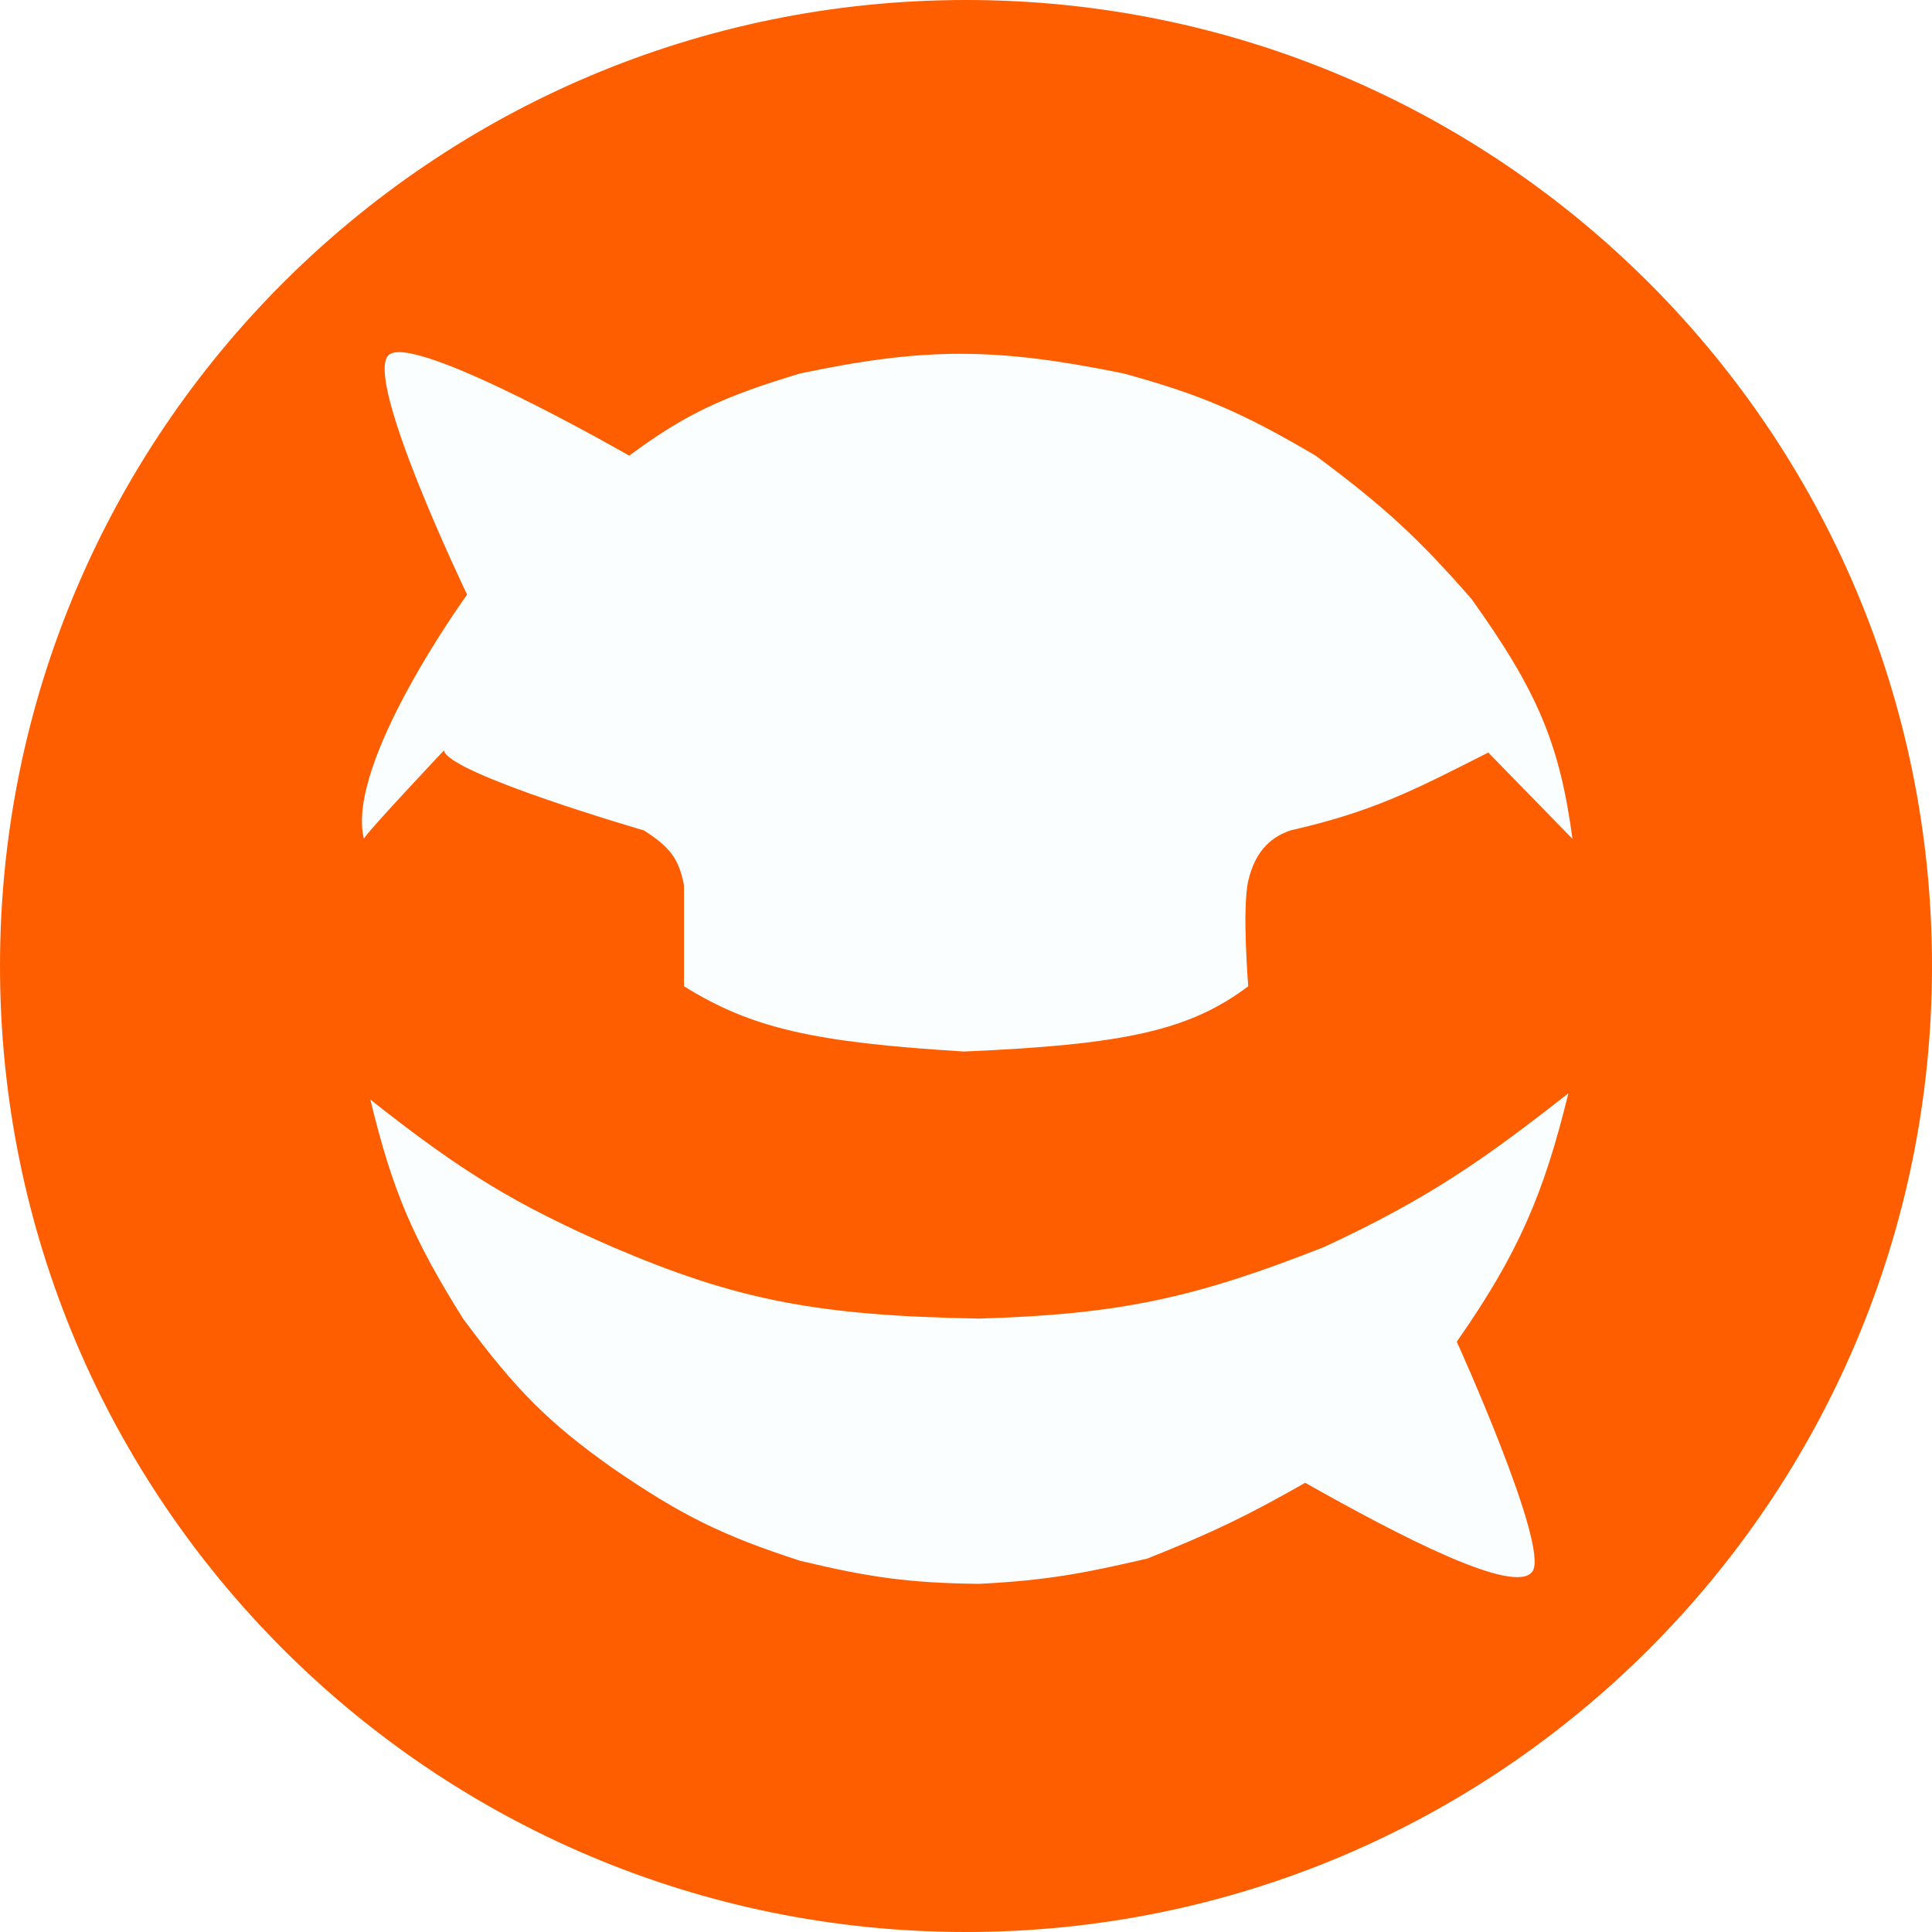
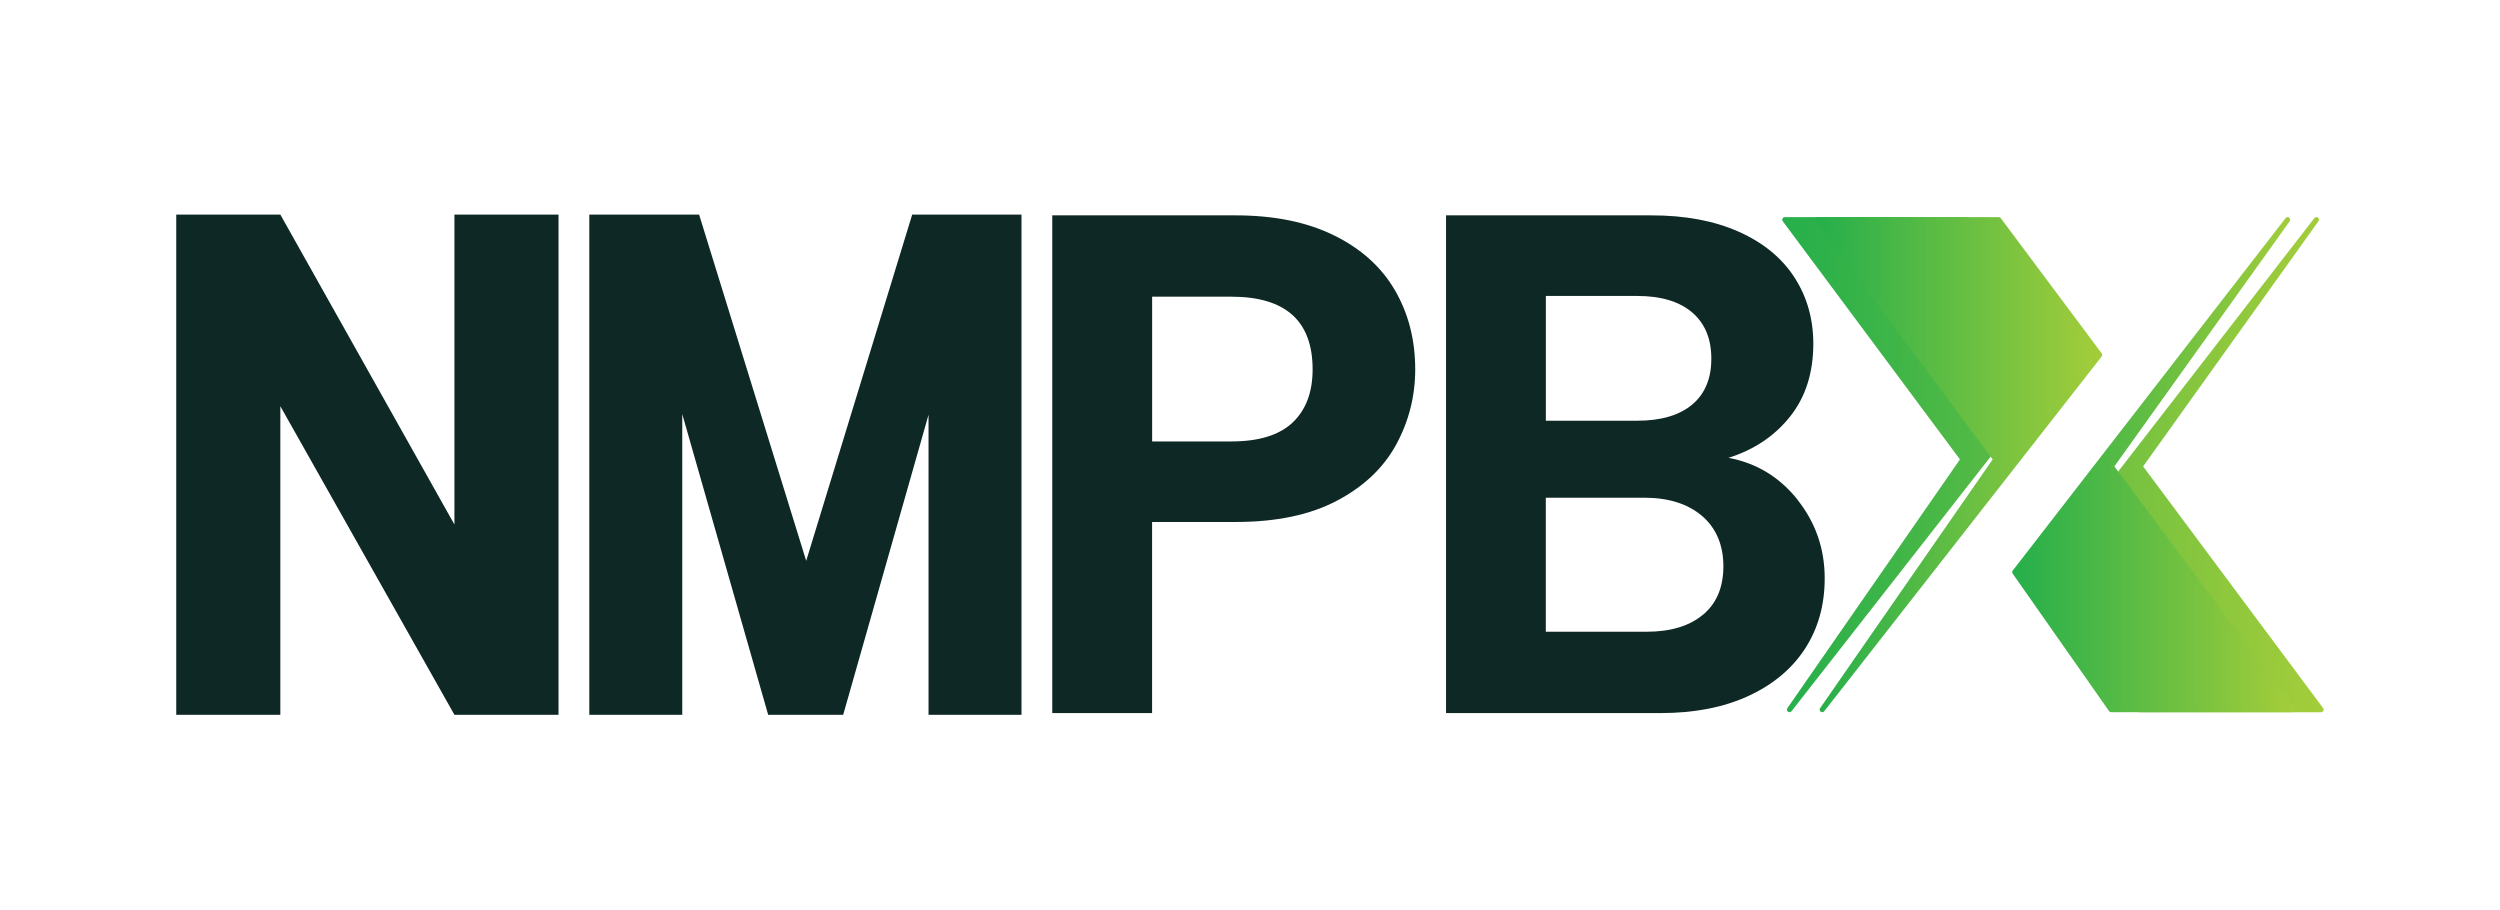
- <svg xmlns="http://www.w3.org/2000/svg" width="395" height="395" viewBox="0 0 395 395" fill="none">
-   <circle cx="197.5" cy="197.5" r="197.5" fill="#FE5E00" />
-   <path d="M95.501 121.572C95.501 121.572 70.534 156.009 74.408 171.506C74.275 170.906 90.766 153.426 90.766 153.426C91.627 158.161 131.66 169.784 131.66 169.784C136.975 173.172 138.807 175.605 139.839 180.976V201.638C153.668 210.243 166.371 213.098 197.091 214.983C229.731 213.591 243.212 210.701 255.203 201.638C255.203 201.638 253.912 185.711 255.203 180.115C256.495 174.519 259.361 171.318 263.813 169.784C280.422 165.984 288.621 161.827 304.276 153.857L321.495 171.506C318.879 152.101 314.382 141.36 300.833 122.433C290.076 110.141 283.179 103.694 268.978 93.161C253.54 84.04 244.974 80.556 229.806 76.373C203.478 70.982 188.965 70.999 163.515 76.373C147.92 81.075 140.148 84.622 128.647 93.161C128.647 93.161 85.17 68.194 79.574 72.499C73.978 76.803 95.501 121.572 95.501 121.572Z" fill="#FAFEFF" />
-   <path d="M125.226 254.947C105.228 246.193 94.393 239.58 75.723 224.815C80.212 243.4 84.397 253.185 94.663 269.583C105.602 284.386 112.323 290.992 125.226 300.146C139.18 309.723 147.548 313.909 163.537 319.086C177.901 322.539 185.911 323.639 200.127 323.821C214.622 323.095 222.144 321.516 234.564 318.656C248.263 313.197 255.242 309.755 266.849 303.159C286.095 314.024 309.895 326.404 313.339 321.239C316.783 316.073 297.842 274.318 297.842 274.318C310.474 256.225 315.642 244.041 320.657 223.523C303.364 237.088 292.13 245.004 270.723 254.947C244.243 265.392 228.82 268.746 200.127 269.583C166.7 269 150.386 265.692 125.226 254.947Z" fill="#FAFEFF" />
+ <svg xmlns="http://www.w3.org/2000/svg" xmlns:xlink="http://www.w3.org/1999/xlink" id="Main_Logo" viewBox="0 0 485.12 176.57">
+   <defs>
+     <linearGradient id="linear-gradient" x1="346.34" y1="90.17" x2="450.41" y2="90.17" gradientUnits="userSpaceOnUse">
+       <stop offset="0" stop-color="#25af4b" />
+       <stop offset="1" stop-color="#a4cd3a" />
+     </linearGradient>
+     <linearGradient id="linear-gradient-2" x1="345.84" x2="450.91" xlink:href="#linear-gradient" />
+     <linearGradient id="linear-gradient-3" x1="390.96" x2="444.83" xlink:href="#linear-gradient" />
+     <linearGradient id="linear-gradient-4" x1="390.46" x2="445.33" xlink:href="#linear-gradient" />
+     <linearGradient id="linear-gradient-5" x1="352.68" x2="407.43" xlink:href="#linear-gradient" />
+     <linearGradient id="linear-gradient-6" x1="352.18" x2="407.93" xlink:href="#linear-gradient" />
+   </defs>
+   <path d="M396.97,110.47l52.52-67.84-34.24,47.88,35.15,47.2h-35.15l-18.71-26.68.43-.55ZM347.25,137.7l33.69-48.56-34.6-46.51h35.15l19.59,26.24-53.83,68.83Z" style="fill:url(#linear-gradient); stroke:url(#linear-gradient-2); stroke-linecap:round; stroke-linejoin:round;" />
+   <polygon points="391.39 110.47 443.91 42.63 409.67 90.51 444.83 137.7 409.67 137.7 390.96 111.02 391.39 110.47" style="fill:url(#linear-gradient-3); stroke:url(#linear-gradient-4); stroke-linecap:round; stroke-linejoin:round;" />
+   <polygon points="353.6 137.7 387.29 89.14 352.68 42.63 387.84 42.63 407.43 68.87 353.6 137.7" style="fill:url(#linear-gradient-5); stroke:url(#linear-gradient-6); stroke-linejoin:round;" />
+   <path d="M270.96,86.21c-2.45,4.52-6.27,8.17-11.49,10.93-5.21,2.77-11.79,4.15-19.72,4.15h-16.19v37.08h-19.37V41.79h35.56c7.47,0,13.84,1.29,19.1,3.88,5.26,2.58,9.2,6.13,11.83,10.65,2.63,4.52,3.94,9.64,3.94,15.36,0,5.17-1.22,10.01-3.66,14.53ZM250.83,81.99c2.58-2.44,3.88-5.88,3.88-10.31,0-9.41-5.26-14.11-15.78-14.11h-15.36v28.09h15.36c5.35,0,9.31-1.22,11.9-3.67Z" style="fill:#0e2826;" />
+   <path d="M108.38,138.7h-20.2l-33.78-59.87v59.87h-20.2V41.64h20.2l33.78,60.14v-60.14h20.2v97.06Z" style="fill:#0e2826;" />
+   <path d="M198.22,41.64v97.06h-18.04v-58.21l-16.56,58.21h-14.56l-16.67-58.35v58.35h-18.04V41.64h21.31l20.78,67.19,20.57-67.19h21.21Z" style="fill:#0e2826;" />
+   <path d="M348.82,97c3.5,4.43,5.26,9.5,5.26,15.22,0,5.17-1.27,9.71-3.8,13.63-2.54,3.92-6.21,6.99-11,9.2s-10.47,3.32-17.02,3.32h-41.66V41.79h39.86c6.55,0,12.2,1.06,16.95,3.18,4.75,2.12,8.35,5.07,10.8,8.86,2.44,3.78,3.66,8.07,3.66,12.87,0,5.63-1.5,10.33-4.49,14.11-3,3.78-6.99,6.46-11.97,8.03,5.44,1.02,9.92,3.74,13.43,8.16ZM299.97,81.64h17.71c4.61,0,8.17-1.04,10.66-3.11,2.49-2.08,3.74-5.05,3.74-8.93s-1.25-6.87-3.74-8.99c-2.49-2.12-6.04-3.18-10.66-3.18h-17.71v24.22ZM330.48,119.28c2.63-2.21,3.94-5.35,3.94-9.41s-1.39-7.41-4.15-9.76c-2.77-2.35-6.51-3.53-11.21-3.53h-19.1v26.01h19.51c4.71,0,8.37-1.11,11-3.32Z" style="fill:#0e2826;" />
+   <rect x="-.26" width="485.12" height="176.57" style="fill:none;" />
</svg>
